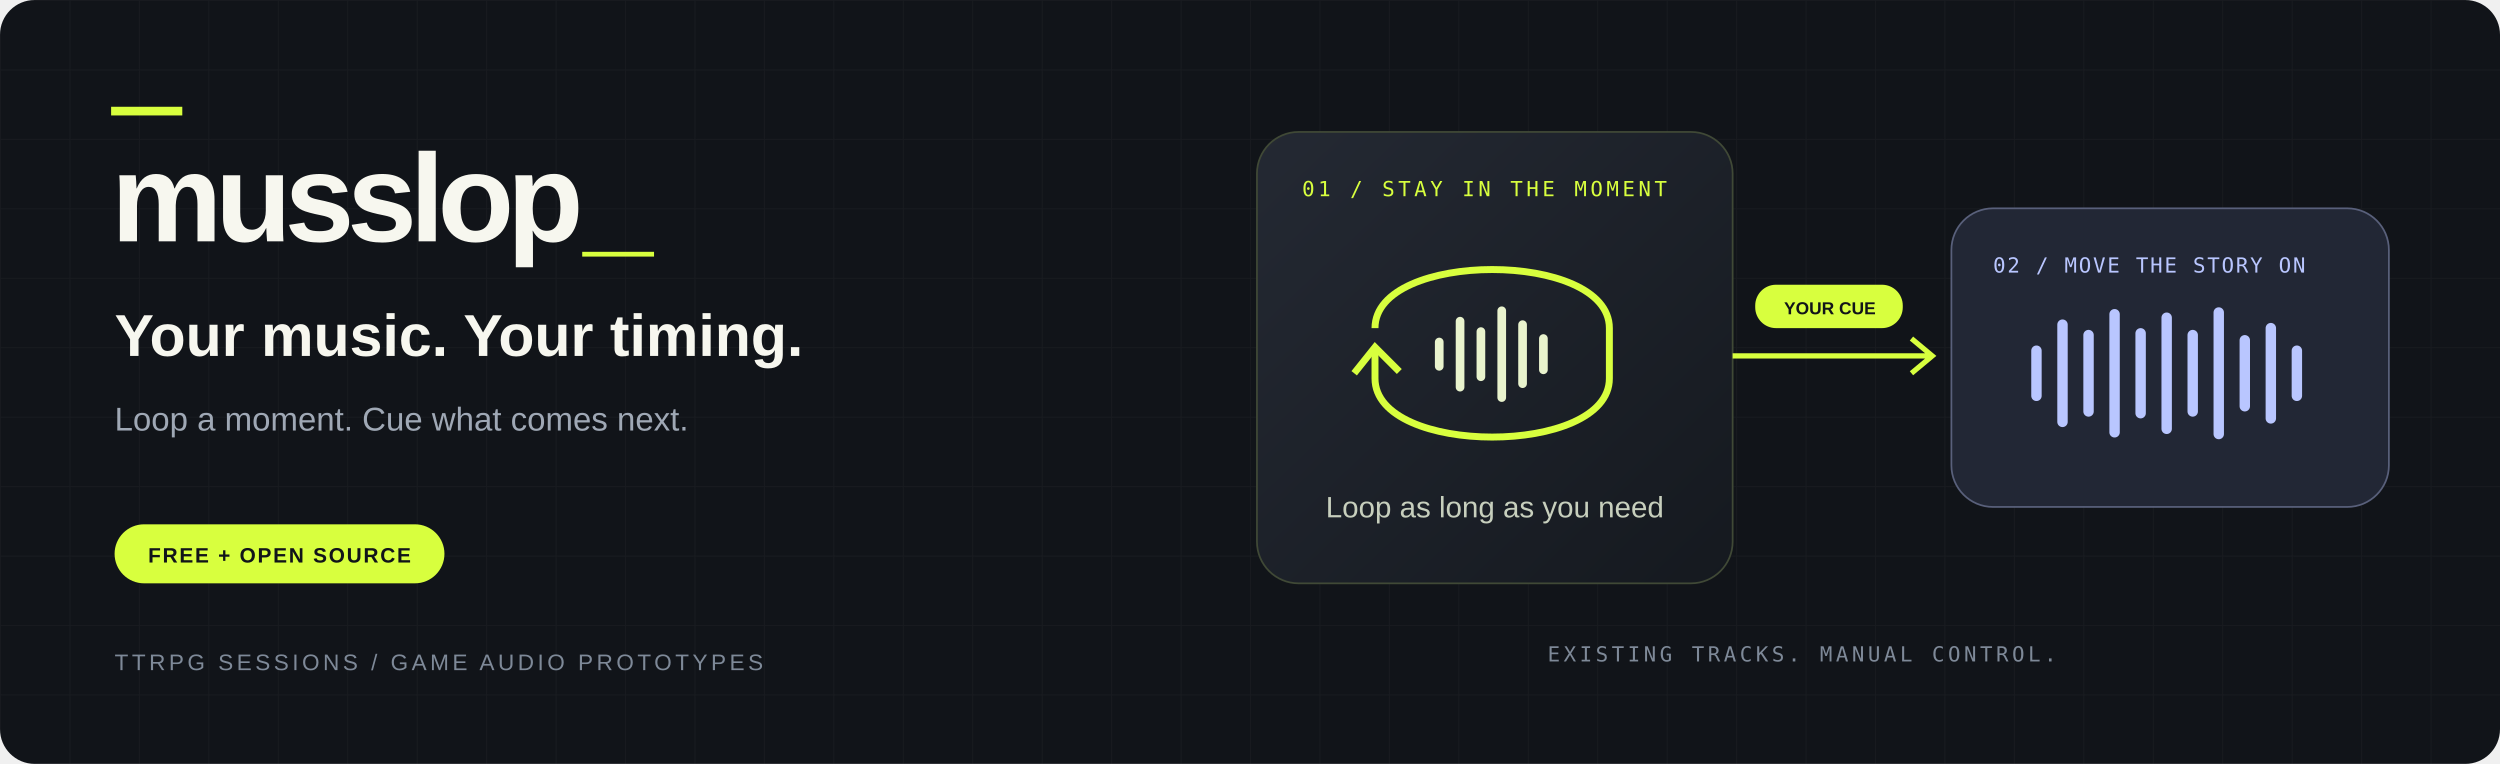
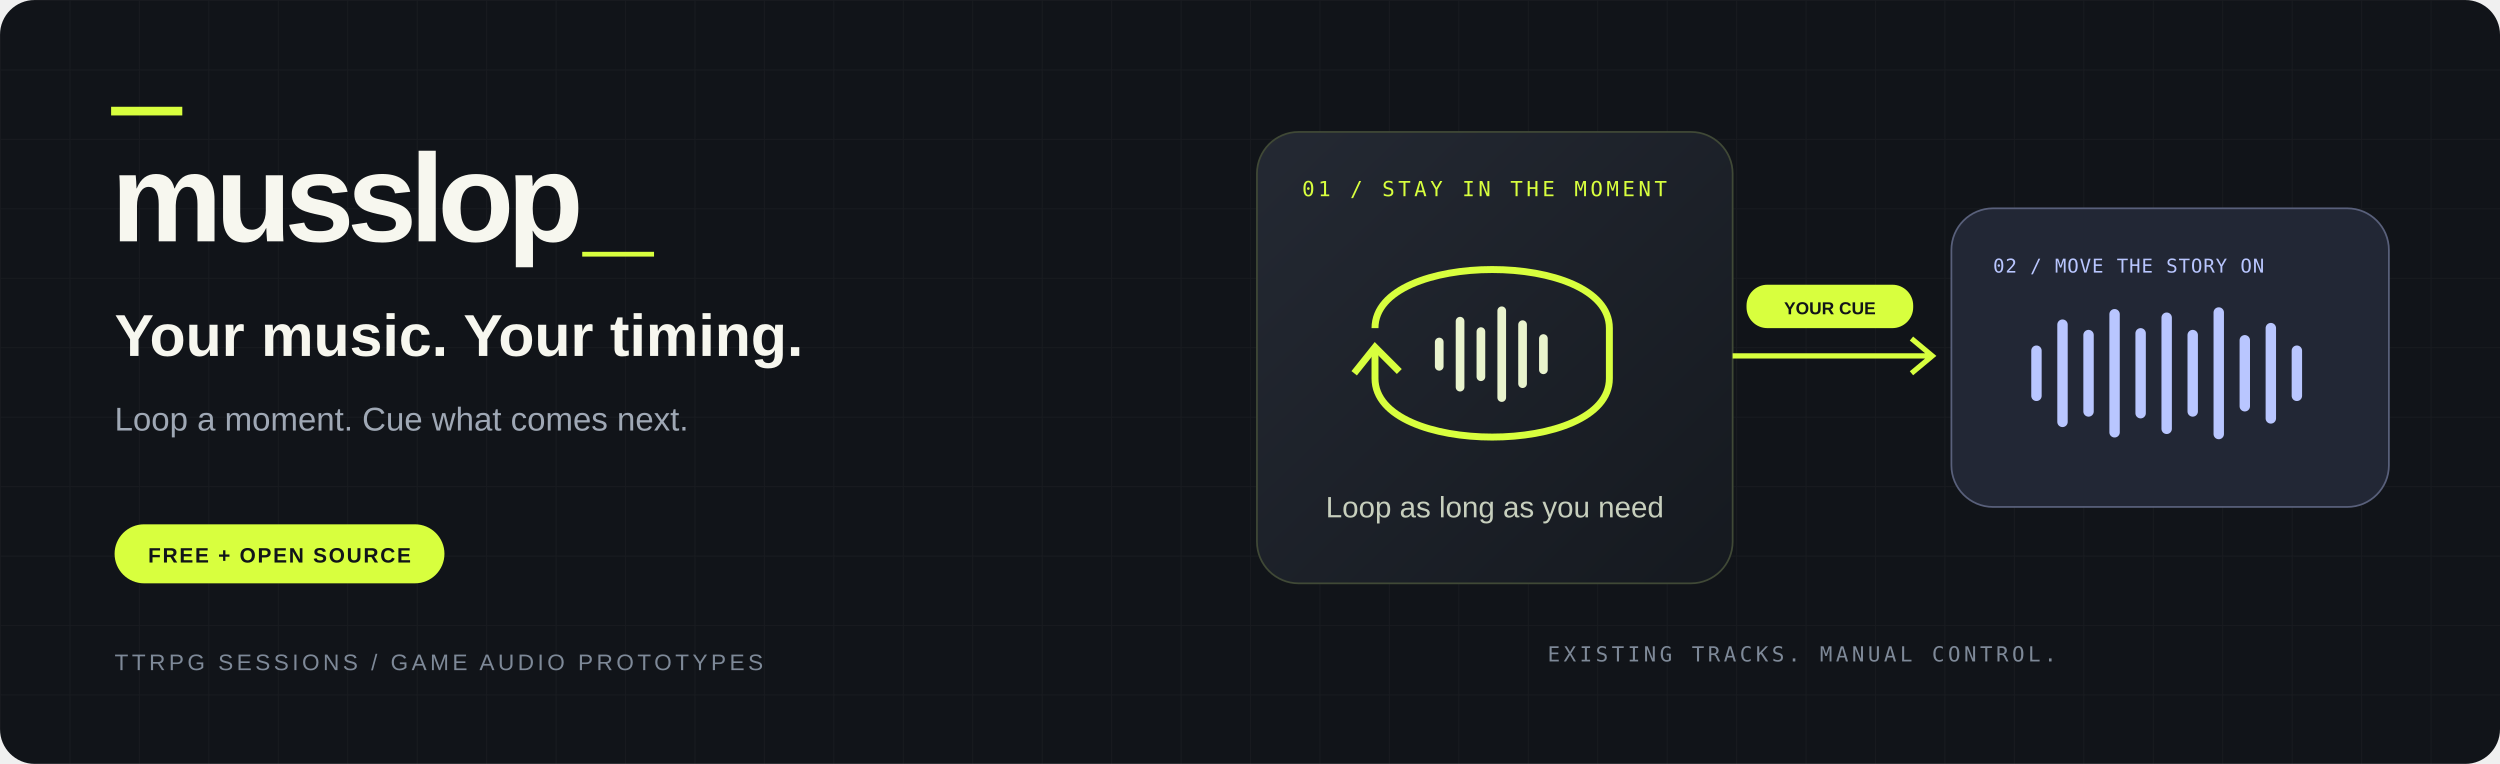
<svg xmlns="http://www.w3.org/2000/svg" width="1440" height="440" viewBox="0 0 1440 440" role="img" aria-labelledby="title desc">
  <defs>
    <pattern id="grid" width="40" height="40" patternUnits="userSpaceOnUse">
      <path d="M40 0H0V40" fill="none" stroke="#ffffff" stroke-opacity=".035" />
    </pattern>
    <linearGradient id="panel" x2="1" y2="1">
      <stop stop-color="#242933" />
      <stop offset="1" stop-color="#15191f" />
    </linearGradient>
  </defs>
  <rect width="1440" height="440" rx="20" fill="#111419" />
  <rect width="1440" height="440" rx="20" fill="url(#grid)" />
  <path d="M64 64H105" stroke="#d8ff3e" stroke-width="5" />
  <text x="64" y="139" fill="#f7f7ef" font-family="Arial,Helvetica,sans-serif" font-size="72" font-weight="800" letter-spacing="-4">musslop<tspan fill="#d8ff3e">_</tspan>
  </text>
  <text x="66" y="205" fill="#f7f7ef" font-family="Arial,Helvetica,sans-serif" font-size="34" font-weight="600">Your music. Your timing.</text>
  <text x="66" y="248" fill="#9fa8b5" font-family="Arial,Helvetica,sans-serif" font-size="19">Loop a moment. Cue what comes next.</text>
  <rect x="66" y="302" width="190" height="34" rx="17" fill="#d8ff3e" />
  <text x="161" y="324" fill="#111419" text-anchor="middle" font-family="Arial,Helvetica,sans-serif" font-size="12" font-weight="700" letter-spacing="1">FREE + OPEN SOURCE</text>
  <text x="66" y="386" fill="#7e8998" font-family="Arial,Helvetica,sans-serif" font-size="13" letter-spacing="2">TTRPG SESSIONS / GAME AUDIO PROTOTYPES</text>
  <rect x="724" y="76" width="274" height="260" rx="24" fill="url(#panel)" stroke="#404936" />
  <text x="750" y="113" fill="#d8ff3e" font-family="monospace" font-size="12" letter-spacing="2">01 / STAY IN THE MOMENT</text>
  <path d="M792 189C792 144 927 144 927 189V218C927 263 792 263 792 218V201" fill="none" stroke="#d8ff3e" stroke-width="4" />
  <path d="M780 215L792 200L806 214" fill="none" stroke="#d8ff3e" stroke-width="4" />
  <path d="M829 197V211M841 185V223M853 191V217M865 179V229M877 187V221M889 195V213" stroke="#e9f3cd" stroke-width="5" stroke-linecap="round" />
  <text x="861" y="298" text-anchor="middle" fill="#c7cfbd" font-family="Arial,Helvetica,sans-serif" font-size="17">Loop as long as you need</text>
  <path d="M998 205H1112M1101 195L1113 205L1101 215" fill="none" stroke="#d8ff3e" stroke-width="3" />
-   <rect x="1011" y="164" width="85" height="25" rx="12" fill="#d8ff3e" />
+   <rect x="1006" y="164" width="96" height="25" rx="12" fill="#d8ff3e" />
  <text x="1054" y="181" text-anchor="middle" fill="#111419" font-family="Arial,Helvetica,sans-serif" font-size="10" font-weight="700">YOUR CUE</text>
  <rect x="1124" y="120" width="252" height="172" rx="24" fill="#222735" stroke="#59607b" />
-   <text x="1148" y="157" fill="#b9c6ff" font-family="monospace" font-size="12" letter-spacing="1">02 / MOVE THE STORY ON</text>
+   <text x="1148" y="157" fill="#b9c6ff" font-family="monospace" font-size="11" letter-spacing="0.5">02 / MOVE THE STORY ON</text>
  <path d="M1173 202V228M1188 187V243M1203 193V237M1218 181V249M1233 192V238M1248 183V247M1263 193V237M1278 180V250M1293 196V234M1308 189V241M1323 202V228" stroke="#b9c6ff" stroke-width="6" stroke-linecap="round" />
  <text x="1038" y="381" text-anchor="middle" fill="#7e8998" font-family="monospace" font-size="12" letter-spacing="2">EXISTING TRACKS. MANUAL CONTROL.</text>
</svg>
